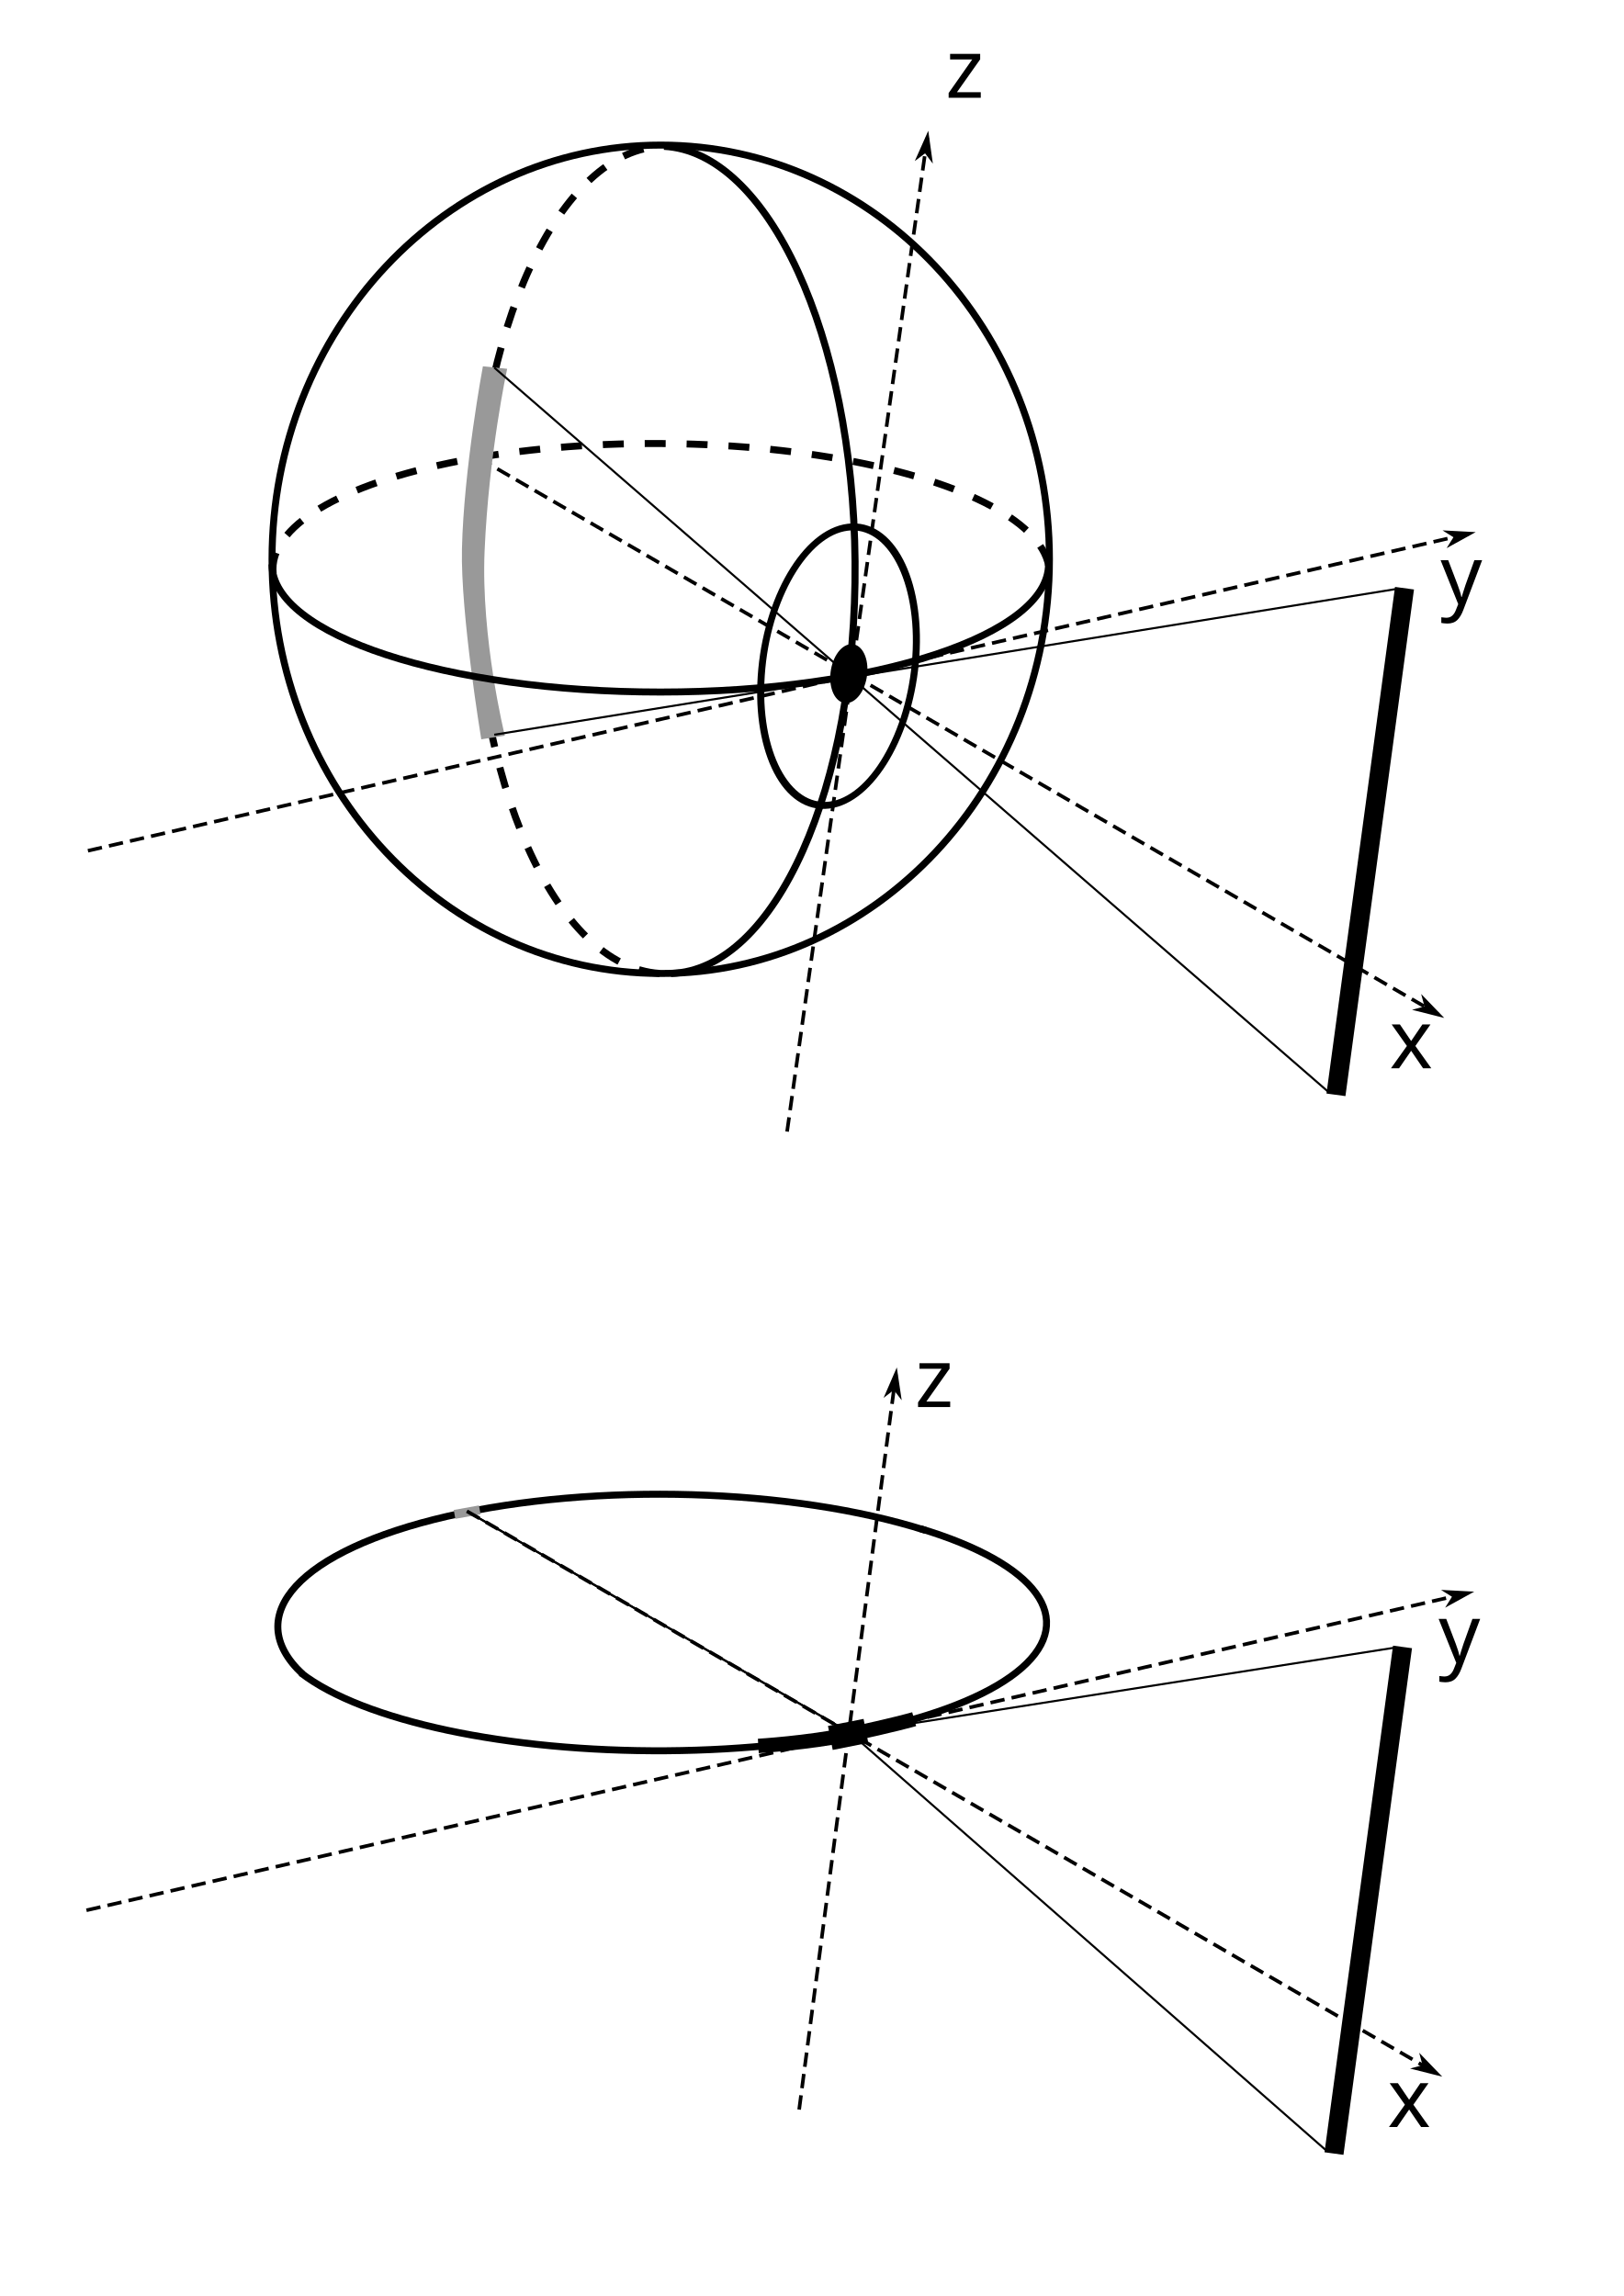
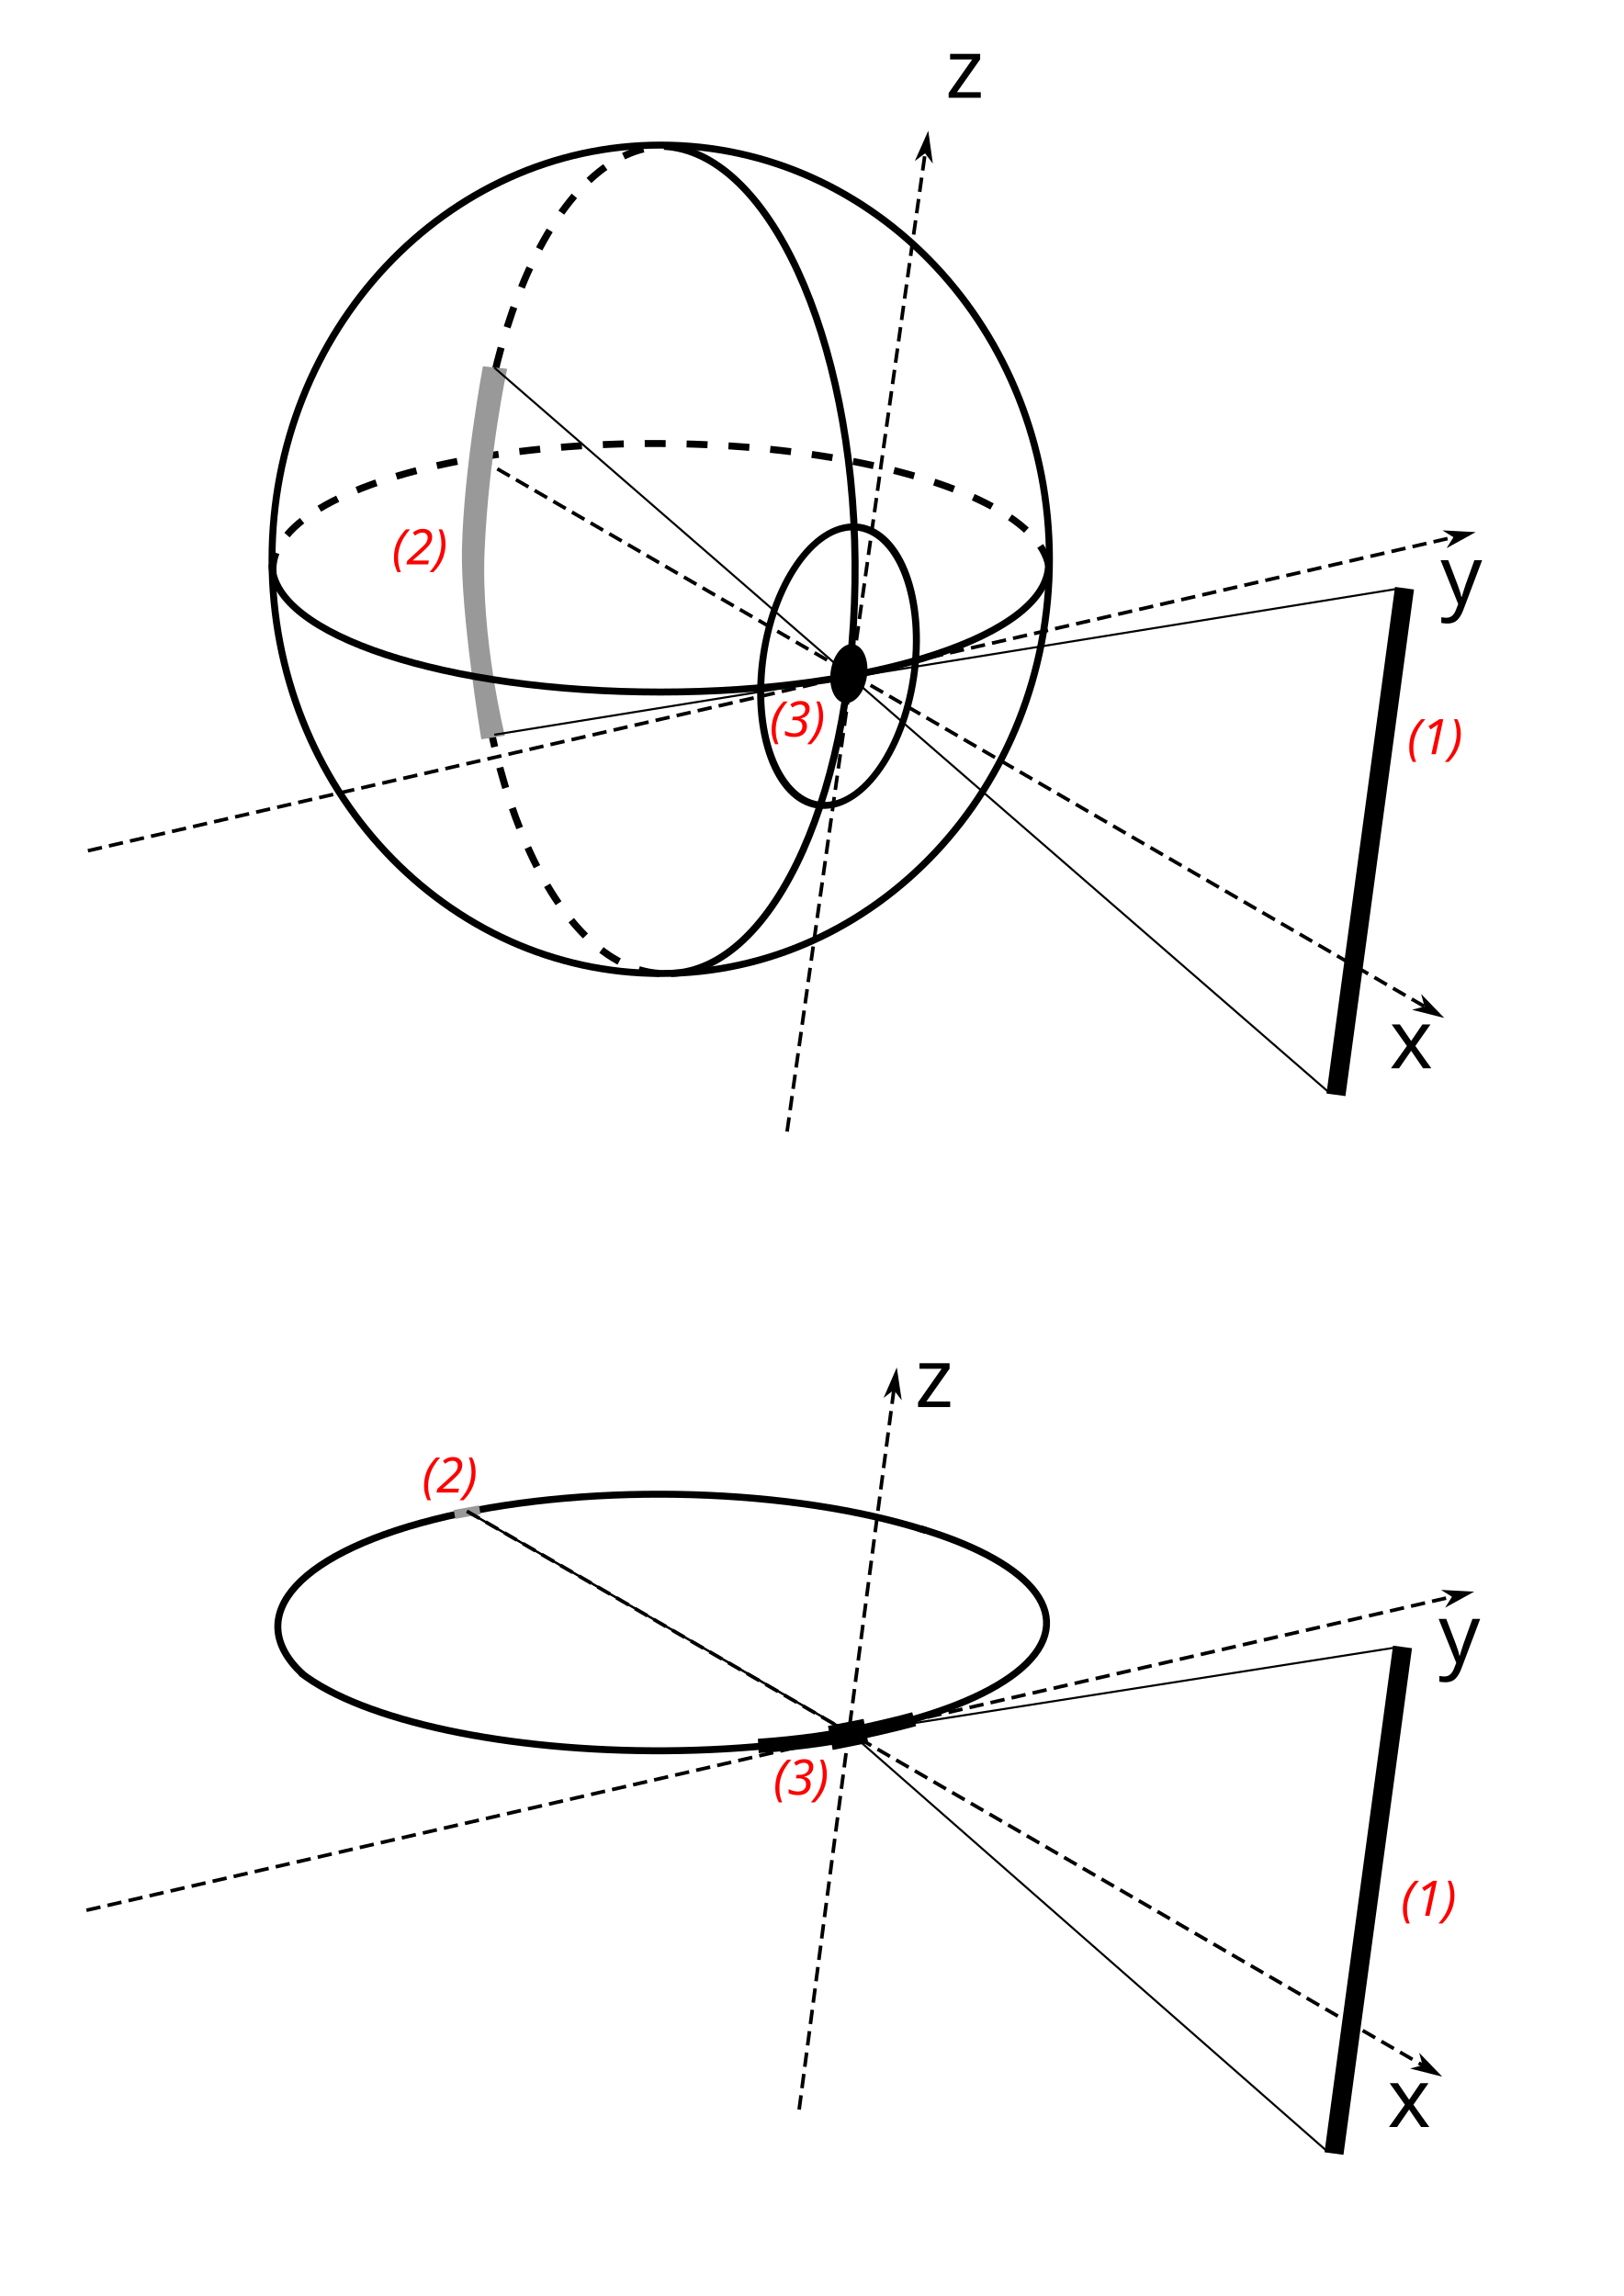
<svg xmlns="http://www.w3.org/2000/svg" width="210mm" height="297mm" viewBox="0 0 210 297" version="1.1" id="svg5">
  <defs id="defs2">
    <marker style="overflow:visible;" id="marker5873" refX="0.0" refY="0.0" orient="auto">
      <path transform="scale(0.4) rotate(180) translate(10,0)" style="fill-rule:evenodd;fill:context-stroke;stroke:context-stroke;stroke-width:1.0pt;" d="M 0.0,0.0 L 5.0,-5.0 L -12.5,0.0 L 5.0,5.0 L 0.0,0.0 z " id="path5871" />
    </marker>
    <marker style="overflow:visible" id="Arrow1Mstart" refX="0.0" refY="0.0" orient="auto">
      <path transform="scale(0.4) translate(10,0)" style="fill-rule:evenodd;fill:context-stroke;stroke:context-stroke;stroke-width:1.0pt" d="M 0.0,0.0 L 5.0,-5.0 L -12.5,0.0 L 5.0,5.0 L 0.0,0.0 z " id="path5547" />
    </marker>
    <marker style="overflow:visible;" id="Arrow1Mend" refX="0.0" refY="0.0" orient="auto">
      <path transform="scale(0.4) rotate(180) translate(10,0)" style="fill-rule:evenodd;fill:context-stroke;stroke:context-stroke;stroke-width:1.0pt;" d="M 0.0,0.0 L 5.0,-5.0 L -12.5,0.0 L 5.0,5.0 L 0.0,0.0 z " id="path5550" />
    </marker>
    <marker style="overflow:visible;" id="Arrow2Lend" refX="0.0" refY="0.0" orient="auto">
      <path transform="scale(1.1) rotate(180) translate(1,0)" d="M 8.719,4.034 L -2.207,0.016 L 8.719,-4.002 C 6.973,-1.63 6.983,1.616 8.719,4.034 z " style="stroke:context-stroke;fill-rule:evenodd;fill:context-stroke;stroke-width:0.625;stroke-linejoin:round;" id="path5562" />
    </marker>
    <marker style="overflow:visible;" id="Arrow1Lend" refX="0.0" refY="0.0" orient="auto">
      <path transform="scale(0.8) rotate(180) translate(12.5,0)" style="fill-rule:evenodd;fill:context-stroke;stroke:context-stroke;stroke-width:1.0pt;" d="M 0.0,0.0 L 5.0,-5.0 L -12.5,0.0 L 5.0,5.0 L 0.0,0.0 z " id="path5544" />
    </marker>
    <marker style="overflow:visible" id="Arrow1Mend-6" refX="0" refY="0" orient="auto">
      <path transform="matrix(-0.4,0,0,-0.4,-4,0)" style="fill:context-stroke;fill-rule:evenodd;stroke:context-stroke;stroke-width:1pt" d="M 0,0 5,-5 -12.5,0 5,5 Z" id="path5550-2" />
    </marker>
    <marker style="overflow:visible" id="marker5873-9" refX="0" refY="0" orient="auto">
      <path transform="matrix(-0.4,0,0,-0.4,-4,0)" style="fill:context-stroke;fill-rule:evenodd;stroke:context-stroke;stroke-width:1pt" d="M 0,0 5,-5 -12.5,0 5,5 Z" id="path5871-1" />
    </marker>
    <marker style="overflow:visible" id="marker29511" refX="0" refY="0" orient="auto">
      <path transform="matrix(-0.4,0,0,-0.4,-4,0)" style="fill:context-stroke;fill-rule:evenodd;stroke:context-stroke;stroke-width:1pt" d="M 0,0 5,-5 -12.5,0 5,5 Z" id="path29509" />
    </marker>
    <marker style="overflow:visible" id="marker5873-9-9" refX="0" refY="0" orient="auto">
      <path transform="matrix(-0.4,0,0,-0.4,-4,0)" style="fill:context-stroke;fill-rule:evenodd;stroke:context-stroke;stroke-width:1pt" d="M 0,0 5,-5 -12.5,0 5,5 Z" id="path5871-1-2" />
    </marker>
  </defs>
  <g id="layer1">
    <ellipse style="fill:none;stroke:#000000;stroke-width:0.903;stroke-miterlimit:4;stroke-dasharray:none" id="path848" cx="85.454" cy="72.346" rx="50.271" ry="53.578" />
    <path style="fill:none;stroke:#000000;stroke-width:0.903;stroke-miterlimit:4;stroke-dasharray:2.709, 2.709;stroke-dashoffset:0" id="path1160" d="m -35.83,-73.933 a 50.213,16.534 0 0 1 -24.098,14.731 50.213,16.534 0 0 1 -50.806,0.262 50.213,16.534 0 0 1 -25.488,-14.475" transform="rotate(-179.6143)" />
    <ellipse style="fill:none;stroke:#000000;stroke-width:0.907;stroke-miterlimit:4;stroke-dasharray:none" id="path1812" cx="117.024" cy="90.427" rx="9.929" ry="18.091" transform="matrix(0.9994572,-0.03294344,-0.09409158,0.9955635,0,0)" />
    <ellipse style="fill:#000000;stroke:#000000;stroke-width:0.198;stroke-miterlimit:4;stroke-dasharray:none" id="path1812-3" cx="115.683" cy="97.445" rx="2.306" ry="3.717" transform="matrix(0.9961403,-0.08777484,-0.05596153,0.9984329,0,0)" />
    <path style="fill:none;stroke:#000000;stroke-width:0.915;stroke-miterlimit:4;stroke-dasharray:2.745, 2.745;stroke-dashoffset:0" id="path1916" d="M 85.307,125.92 A 24.744,53.512 0 0 1 61.308,71.877 24.744,53.512 0 0 1 85.82,18.923" />
    <path style="fill:none;stroke:#000000;stroke-width:0.915;stroke-miterlimit:4;stroke-dasharray:none" id="path1916-5" d="M -85.622,-20.06 A 24.744,53.512 0 0 1 -109.621,-74.103 24.744,53.512 0 0 1 -85.109,-127.057" transform="rotate(179.2444)" />
    <path style="fill:none;stroke:#000000;stroke-width:0.465;stroke-linecap:butt;stroke-linejoin:miter;stroke-miterlimit:4;stroke-dasharray:1.86, 0.93;stroke-dashoffset:0;stroke-opacity:1;marker-end:url(#Arrow1Mend)" d="M 61.906,59.249 185.996,131.215" id="path2025" />
    <path style="fill:none;stroke:#000000;stroke-width:0.465;stroke-linecap:butt;stroke-linejoin:miter;stroke-miterlimit:4;stroke-dasharray:1.86, 0.93;stroke-dashoffset:0;stroke-opacity:1;marker-end:url(#marker5873)" d="M 11.371,110.049 189.965,69.038" id="path2025-3" />
    <path style="fill:none;stroke:#000000;stroke-width:0.465;stroke-linecap:butt;stroke-linejoin:miter;stroke-miterlimit:4;stroke-dasharray:1.86, 0.93;stroke-dashoffset:0;stroke-opacity:1;marker-end:url(#marker5873)" d="M 101.797,146.375 119.929,17.821" id="path2025-3-5" />
    <rect style="fill:#000000;stroke:#000000;stroke-width:0.465;stroke-miterlimit:4;stroke-dasharray:none;stroke-dashoffset:0" id="rect3597" width="2.009" height="65.667" x="189.205" y="51.283" transform="rotate(7.703492)" />
    <path style="fill:#999999;stroke:#999999;stroke-width:0.265px;stroke-linecap:butt;stroke-linejoin:miter;stroke-opacity:1" d="m 62.355,95.485 2.774,-0.434 c 0,0 -3.07,-12.51 -2.587,-23.771 0.538,-12.548 2.89,-23.458 2.89,-23.458 l -2.869,-0.294 c 0,0 -2.448,13.125 -2.684,23.475 -0.191,8.362 2.476,24.482 2.476,24.482 z" id="path4142" />
    <path style="fill:none;stroke:#000000;stroke-width:0.265px;stroke-linecap:butt;stroke-linejoin:miter;stroke-opacity:1" d="M 171.82,141.257 63.92,47.552" id="path3832" />
    <path style="fill:none;stroke:#000000;stroke-width:0.265px;stroke-linecap:butt;stroke-linejoin:miter;stroke-opacity:1" d="M 180.623,76.182 63.923,95.042" id="path3830" />
    <text xml:space="preserve" style="font-size:10.583px;line-height:1.25;font-family:sans-serif;word-spacing:0px;stroke-width:0.265" x="179.712" y="138.194" id="text10173">
      <tspan id="tspan10171" style="stroke-width:0.265" x="179.712" y="138.194">x</tspan>
    </text>
    <text xml:space="preserve" style="font-size:10.583px;line-height:1.25;font-family:sans-serif;word-spacing:0px;stroke-width:0.265" x="186.301" y="78.13" id="text18205">
      <tspan id="tspan18203" style="stroke-width:0.265" x="186.301" y="78.13">y</tspan>
    </text>
    <text xml:space="preserve" style="font-size:10.583px;line-height:1.25;font-family:sans-serif;word-spacing:0px;stroke-width:0.265" x="122.287" y="12.647" id="text24479">
      <tspan id="tspan24477" style="stroke-width:0.265" x="122.287" y="12.647">z</tspan>
    </text>
    <path style="fill:none;stroke:#000000;stroke-width:0.903;stroke-miterlimit:4;stroke-dasharray:none;stroke-dashoffset:0" id="path1160-7" transform="matrix(-0.9999748,-0.00709934,0.00638207,-0.9999796,0,0)" d="m -40.501,-216.254 a 50.211,17.438 0 0 1 -18.62,20.533 50.211,17.438 0 0 1 -61.855,-1.394" />
    <path style="fill:none;stroke:#000000;stroke-width:0.903;stroke-miterlimit:4;stroke-dasharray:none" id="path1160-6-0" d="m 119.013,197.732 a 50.213,16.534 0 0 1 13.129,18.024 50.213,16.534 0 0 1 -45.935,10.713 50.213,16.534 0 0 1 -47.275,-10.061" />
    <path style="fill:none;stroke:#000000;stroke-width:0.465;stroke-linecap:butt;stroke-linejoin:miter;stroke-miterlimit:4;stroke-dasharray:1.86, 0.93;stroke-dashoffset:0;stroke-opacity:1;marker-end:url(#marker5873-9)" d="M 11.18,247.104 189.773,206.093" id="path2025-3-2" />
    <path style="fill:none;stroke:#000000;stroke-width:0.465;stroke-linecap:butt;stroke-linejoin:miter;stroke-miterlimit:4;stroke-dasharray:1.86, 0.93;stroke-dashoffset:0;stroke-opacity:1;marker-end:url(#marker5873-9)" d="M 103.358,272.885 115.869,177.789" id="path2025-3-5-6" />
    <rect style="fill:#000000;stroke:#000000;stroke-width:0.465;stroke-miterlimit:4;stroke-dasharray:none;stroke-dashoffset:0" id="rect3597-1" width="2.009" height="65.667" x="207.309" y="187.033" transform="rotate(7.703492)" />
    <path style="fill:none;stroke:#000000;stroke-width:0.265px;stroke-linecap:butt;stroke-linejoin:miter;stroke-opacity:1" d="M 171.564,278.209 109.991,224.183 61.65,196.201" id="path3832-7" />
    <text xml:space="preserve" style="font-size:10.583px;line-height:1.25;font-family:sans-serif;word-spacing:0px;stroke-width:0.265" x="179.455" y="275.146" id="text10173-2">
      <tspan id="tspan10171-0" style="stroke-width:0.265" x="179.455" y="275.146">x</tspan>
    </text>
    <text xml:space="preserve" style="font-size:10.583px;line-height:1.25;font-family:sans-serif;word-spacing:0px;stroke-width:0.265" x="186.045" y="215.082" id="text18205-2">
      <tspan id="tspan18203-3" style="stroke-width:0.265" x="186.045" y="215.082">y</tspan>
    </text>
    <text xml:space="preserve" style="font-size:10.583px;line-height:1.25;font-family:sans-serif;word-spacing:0px;stroke-width:0.265" x="118.328" y="182.014" id="text24479-7">
      <tspan id="tspan24477-5" style="stroke-width:0.265" x="118.328" y="182.014">z</tspan>
    </text>
    <path style="fill:none;stroke:#000000;stroke-width:1.865;stroke-linecap:butt;stroke-linejoin:miter;stroke-miterlimit:4;stroke-dasharray:none;stroke-opacity:1" d="m 98.075,225.846 c 0,0 6.37,-0.379 11.763,-1.491 5.393,-1.112 8.395,-1.971 8.395,-1.971" id="path29853" />
    <path style="fill:none;stroke:#000000;stroke-width:3.165;stroke-linecap:butt;stroke-linejoin:miter;stroke-miterlimit:4;stroke-dasharray:none;stroke-opacity:1" d="m 107.392,224.811 4.602,-0.91" id="path29855" />
    <path style="fill:none;stroke:#999999;stroke-width:1.165;stroke-linecap:butt;stroke-linejoin:miter;stroke-miterlimit:4;stroke-dasharray:none;stroke-opacity:1" d="m 58.787,195.897 3.263,-0.589" id="path30189" />
    <path style="fill:none;stroke:#000000;stroke-width:0.265px;stroke-linecap:butt;stroke-linejoin:miter;stroke-opacity:1" d="M 180.367,213.134 109.991,224.183 60.388,195.491" id="path3830-9" />
    <path style="fill:none;stroke:#000000;stroke-width:0.465;stroke-linecap:butt;stroke-linejoin:miter;stroke-miterlimit:4;stroke-dasharray:1.86, 0.93;stroke-dashoffset:0;stroke-opacity:1;marker-end:url(#Arrow1Mend-6)" d="m 60.388,195.491 1.377,0.777 123.975,71.9" id="path2025-6" />
    <path style="fill:none;stroke:#000000;stroke-width:0.903;stroke-miterlimit:4;stroke-dasharray:none" id="path1160-6" d="M 135.61,72.986 A 50.213,16.534 0 0 1 85.429,89.52 50.213,16.534 0 0 1 35.183,73.007" />
+     <text xml:space="preserve" style="font-size:6.35px;line-height:1.25;font-family:sans-serif;word-spacing:0px;stroke-width:0.265;fill:#ff0000" x="182.01" y="97.557" id="text3913">
+       <tspan id="tspan3911" style="font-style:italic;font-size:6.35px;stroke-width:0.265;fill:#ff0000" x="182.01" y="97.557">(1)</tspan>
+     </text>
+     <text xml:space="preserve" style="font-size:6.35px;line-height:1.25;font-family:sans-serif;word-spacing:0px;fill:#ff0000;stroke-width:0.265" x="181.193" y="247.817" id="text3913-1">
+       <tspan id="tspan3911-2" style="font-style:italic;font-size:6.35px;fill:#ff0000;stroke-width:0.265" x="181.193" y="247.817">(1)</tspan>
+     </text>
+     <text xml:space="preserve" style="font-size:6.35px;line-height:1.25;font-family:sans-serif;word-spacing:0px;fill:#ff0000;stroke-width:0.265" x="334.186" y="72.082" id="text3913-5">
+       <tspan id="tspan3911-3" style="font-style:italic;font-size:6.35px;fill:#ff0000;stroke-width:0.265" x="334.186" y="72.082">(1)</tspan>
+     </text>
+     <text xml:space="preserve" style="font-style:italic;font-variant:normal;font-weight:normal;font-stretch:normal;font-size:6.35px;line-height:1.25;font-family:sans-serif;-inkscape-font-specification:'sans-serif Italic';word-spacing:0px;stroke-width:0.265;fill:#ff0000" x="13.229" y="23.812" id="text11804">
+       <tspan id="tspan11802" style="font-style:italic;font-variant:normal;font-weight:normal;font-stretch:normal;font-family:sans-serif;-inkscape-font-specification:'sans-serif Italic';stroke-width:0.265;font-size:6.35px;fill:#ff0000" x="13.229" y="23.812" />
+     </text>
+     <text xml:space="preserve" style="font-size:10.583px;line-height:1.25;font-family:sans-serif;word-spacing:0px;stroke-width:0.265" x="7.938" y="34.396" id="text29176">
+       <tspan id="tspan29174" style="stroke-width:0.265" x="7.938" y="34.396" />
+     </text>
+     <text xml:space="preserve" style="font-size:6.35px;line-height:1.25;font-family:sans-serif;word-spacing:0px;stroke-width:0.265;fill:#ff0000;-inkscape-font-specification:'sans-serif Italic';font-weight:normal;font-style:italic;font-stretch:normal;font-variant:normal" x="2.646" y="84.667" id="text36146">
+       <tspan id="tspan36144" style="fill:#ff0000;stroke-width:0.265;-inkscape-font-specification:'sans-serif Italic';font-family:sans-serif;font-weight:normal;font-style:italic;font-stretch:normal;font-variant:normal" x="2.646" y="84.667" />
+     </text>
+     <text xml:space="preserve" style="font-size:6.35px;line-height:1.25;font-family:sans-serif;word-spacing:0px;stroke-width:0.265" x="0" y="34.396" id="text41070">
+       <tspan id="tspan41068" style="stroke-width:0.265" x="0" y="34.396" />
+     </text>
+     <text xml:space="preserve" style="font-size:6.35px;line-height:1.25;font-family:sans-serif;word-spacing:0px;stroke-width:0.265;-inkscape-font-specification:'sans-serif Italic';font-weight:normal;font-style:italic;font-stretch:normal;font-variant:normal" x="7.938" y="26.458" id="text50906">
+       <tspan id="tspan50904" style="stroke-width:0.265;-inkscape-font-specification:'sans-serif Italic';font-family:sans-serif;font-weight:normal;font-style:italic;font-stretch:normal;font-variant:normal" x="7.938" y="26.458" />
+     </text>
+     <text xml:space="preserve" style="font-style:italic;font-size:6.35px;line-height:1.25;font-family:sans-serif;-inkscape-font-specification:'sans-serif Italic';word-spacing:0px;stroke-width:0.265" x="2.646" y="13.229" id="text63944">
+       <tspan id="tspan63942" style="stroke-width:0.265" x="2.646" y="13.229" />
+     </text>
+     <text xml:space="preserve" style="font-style:italic;font-size:6.35px;line-height:1.25;font-family:sans-serif;-inkscape-font-specification:'sans-serif Italic';word-spacing:0px;stroke-width:0.265" x="31.75" y="15.875" id="text83004">
+       <tspan id="tspan83002" style="stroke-width:0.265" x="31.75" y="15.875" />
+     </text>
+     <text xml:space="preserve" style="font-style:italic;font-size:6.35px;line-height:1.25;font-family:sans-serif;-inkscape-font-specification:'sans-serif Italic';word-spacing:0px;stroke-width:0.265;fill:#ff0000" x="50.705" y="73.002" id="text87496">
+       <tspan id="tspan87494" style="stroke-width:0.265;fill:#ff0000" x="50.705" y="73.002">(2)</tspan>
+     </text>
+     <text xml:space="preserve" style="font-style:italic;font-size:6.35px;line-height:1.25;font-family:sans-serif;-inkscape-font-specification:'sans-serif Italic';word-spacing:0px;fill:#ff0000;stroke-width:0.265" x="54.593" y="193.067" id="text87496-7">
+       <tspan id="tspan87494-0" style="fill:#ff0000;stroke-width:0.265" x="54.593" y="193.067">(2)</tspan>
+     </text>
+     <text xml:space="preserve" style="font-style:italic;font-size:6.35px;line-height:1.25;font-family:sans-serif;-inkscape-font-specification:'sans-serif Italic';word-spacing:0px;fill:#ff0000;stroke-width:0.265" x="99.542" y="95.267" id="text87496-2">
+       <tspan id="tspan87494-9" style="fill:#ff0000;stroke-width:0.265" x="99.542" y="95.267">(3)</tspan>
+     </text>
+     <text xml:space="preserve" style="font-style:italic;font-size:6.35px;line-height:1.25;font-family:sans-serif;-inkscape-font-specification:'sans-serif Italic';word-spacing:0px;fill:#ff0000;stroke-width:0.265" x="100.02" y="232.149" id="text87496-2-9">
+       <tspan id="tspan87494-9-3" style="fill:#ff0000;stroke-width:0.265" x="100.02" y="232.149">(3)</tspan>
+     </text>
+     <circle style="fill:none;stroke:#000000;stroke-width:0.7;stroke-miterlimit:4;stroke-dasharray:none" id="path88344" cx="246.062" cy="71.438" r="15.875" />
+     <ellipse style="fill:none;stroke:#000000;stroke-width:0.7;stroke-miterlimit:4;stroke-dasharray:none" id="path88390" cx="259.377" cy="71.478" rx="1.323" ry="5.292" />
+     <path style="fill:none;stroke:#000000;stroke-width:0.265px;stroke-linecap:butt;stroke-linejoin:miter;stroke-opacity:1" d="M 275.167,47.625 298.979,23.812 v 108.479 l -23.812,-23.812 z" id="path88527" />
+     <rect style="fill:none;stroke:#000000;stroke-width:0.7;stroke-miterlimit:4;stroke-dasharray:none" id="rect88551" width="5.292" height="31.75" x="328.083" y="55.562" />
+     <rect style="fill:none;stroke:#000000;stroke-width:0.33;stroke-miterlimit:4;stroke-dasharray:none" id="rect88551-6" width="3.008" height="12.446" x="284.615" y="65.637" />
+     <rect style="fill:none;stroke:#000000;stroke-width:0.267;stroke-miterlimit:4;stroke-dasharray:none" id="rect88551-3" width="1.807" height="13.515" x="-231.107" y="64.815" transform="scale(-1,1)" />
+     <path style="fill:none;stroke:#000000;stroke-width:0.265;stroke-linecap:butt;stroke-linejoin:miter;stroke-opacity:1;stroke-miterlimit:4;stroke-dasharray:0.53,0.53;stroke-dashoffset:0" d="M 328.083,55.562 231.918,78.721" id="path88666" />
+     <path style="fill:none;stroke:#000000;stroke-width:0.265;stroke-linecap:butt;stroke-linejoin:miter;stroke-opacity:1;stroke-miterlimit:4;stroke-dasharray:0.53,0.53;stroke-dashoffset:0" d="M 328.083,87.312 231.59,65.031" id="path88800" />
+     <path style="fill:none;stroke:#000000;stroke-width:0.265;stroke-linecap:butt;stroke-linejoin:miter;stroke-opacity:1;stroke-miterlimit:4;stroke-dasharray:0.53,0.53;stroke-dashoffset:0" d="m 286.198,36.654 0.073,82.863" id="path88937" />
+     <text xml:space="preserve" style="font-style:italic;font-size:6.35px;line-height:1.25;font-family:sans-serif;-inkscape-font-specification:'sans-serif Italic';word-spacing:0px;stroke-width:0.265" x="299.645" y="130.107" id="text91245">
+       <tspan id="tspan91243" style="fill:#ff0000;stroke-width:0.265" x="299.645" y="130.107">(a)</tspan>
+     </text>
+     <path style="fill:none;stroke:#000000;stroke-width:0.265px;stroke-linecap:butt;stroke-linejoin:miter;stroke-opacity:1" d="m 230.273,38.574 0.138,33.346 55.741,0.193 0.06,-33.233" id="path97492" />
+     <path style="fill:none;stroke:#000000;stroke-width:0.265px;stroke-linecap:butt;stroke-linejoin:miter;stroke-opacity:1" d="M 260.856,72.145 260.73,38.115" id="path97494" />
+     <path style="fill:none;stroke:#000000;stroke-width:0.265px;stroke-linecap:butt;stroke-linejoin:miter;stroke-opacity:1;marker-start:url(#Arrow1Mstart);marker-end:url(#marker5873)" d="m 230.35,45.565 30.332,-0.102" id="path97586" />
+     <path style="fill:none;stroke:#000000;stroke-width:0.265px;stroke-linecap:butt;stroke-linejoin:miter;stroke-opacity:1;marker-start:url(#Arrow1Mstart);marker-end:url(#marker5873)" d="m 260.681,45.463 25.213,2.47e-4" id="path97586-7" />
+     <text xml:space="preserve" style="font-style:italic;font-size:6.35px;line-height:1.25;font-family:sans-serif;-inkscape-font-specification:'sans-serif Italic';word-spacing:0px;stroke-width:0.265" x="242.99" y="41.44" id="text100980">
+       <tspan id="tspan100978" style="fill:#ff0000;stroke-width:0.265" x="242.99" y="41.44">d</tspan>
+     </text>
+     <text xml:space="preserve" style="font-style:italic;font-size:6.35px;line-height:1.25;font-family:sans-serif;-inkscape-font-specification:'sans-serif Italic';word-spacing:0px;stroke-width:0.265" x="270.855" y="42.075" id="text104944">
+       <tspan id="tspan104942" style="fill:#ff0000;stroke-width:0.265" x="270.855" y="42.075">d</tspan>
+     </text>
+     <text xml:space="preserve" style="font-style:italic;font-size:3.954px;line-height:1.25;font-family:sans-serif;-inkscape-font-specification:'sans-serif Italic';word-spacing:0px;stroke-width:0.165" x="225.08" y="46.516" id="text108710" transform="scale(1.093695,0.914332)">
+       <tspan id="tspan108708" style="fill:#ff0000;stroke-width:0.165" x="225.08" y="46.516">1</tspan>
+     </text>
+     <text xml:space="preserve" style="font-style:italic;font-size:3.517px;line-height:1.25;font-family:sans-serif;-inkscape-font-specification:'sans-serif Italic';word-spacing:0px;stroke-width:0.147" x="263.379" y="44.971" id="text112080" transform="scale(1.04175,0.9599237)">
+       <tspan id="tspan112078" style="fill:#ff0000;stroke-width:0.147" x="263.379" y="44.971">2</tspan>
+     </text>
+     <text xml:space="preserve" style="font-style:italic;font-size:6.35px;line-height:1.25;font-family:sans-serif;-inkscape-font-specification:'sans-serif Italic';word-spacing:0px;fill:#ff0000;stroke-width:0.265" x="219.976" y="73.228" id="text87496-5">
+       <tspan id="tspan87494-6" style="fill:#ff0000;stroke-width:0.265" x="219.976" y="73.228">(2)</tspan>
+     </text>
  </g>
</svg>
